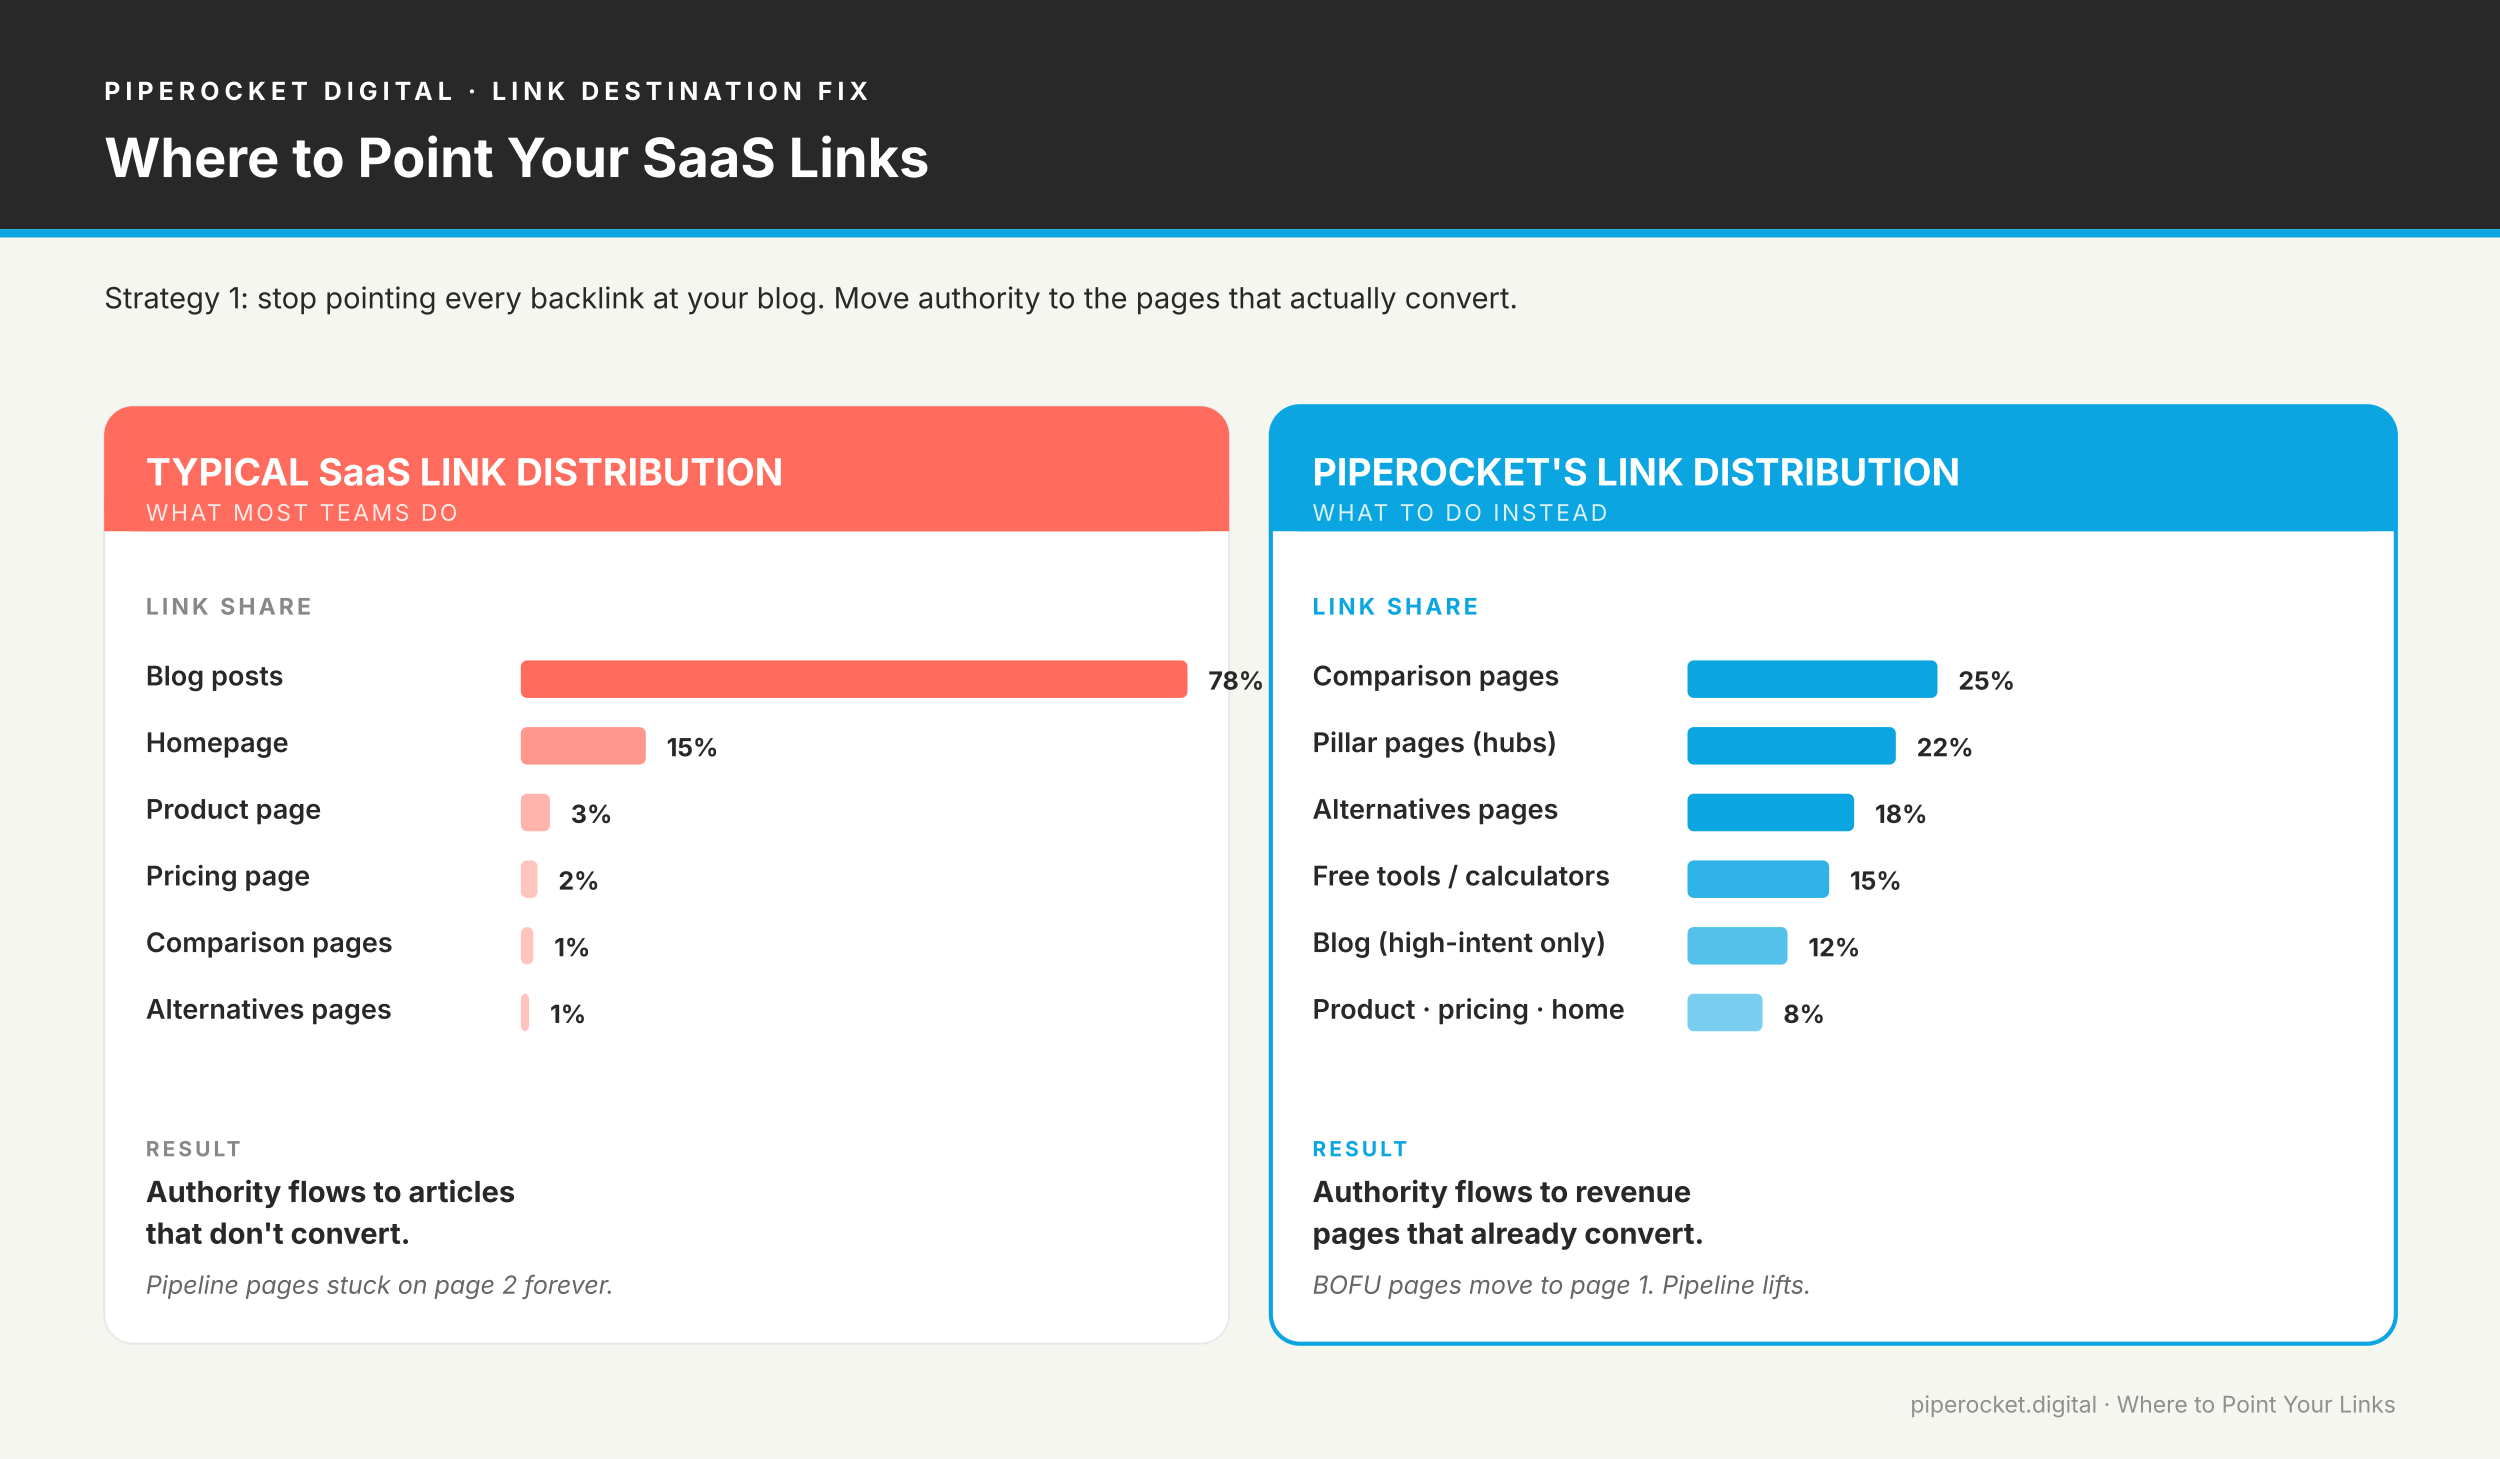
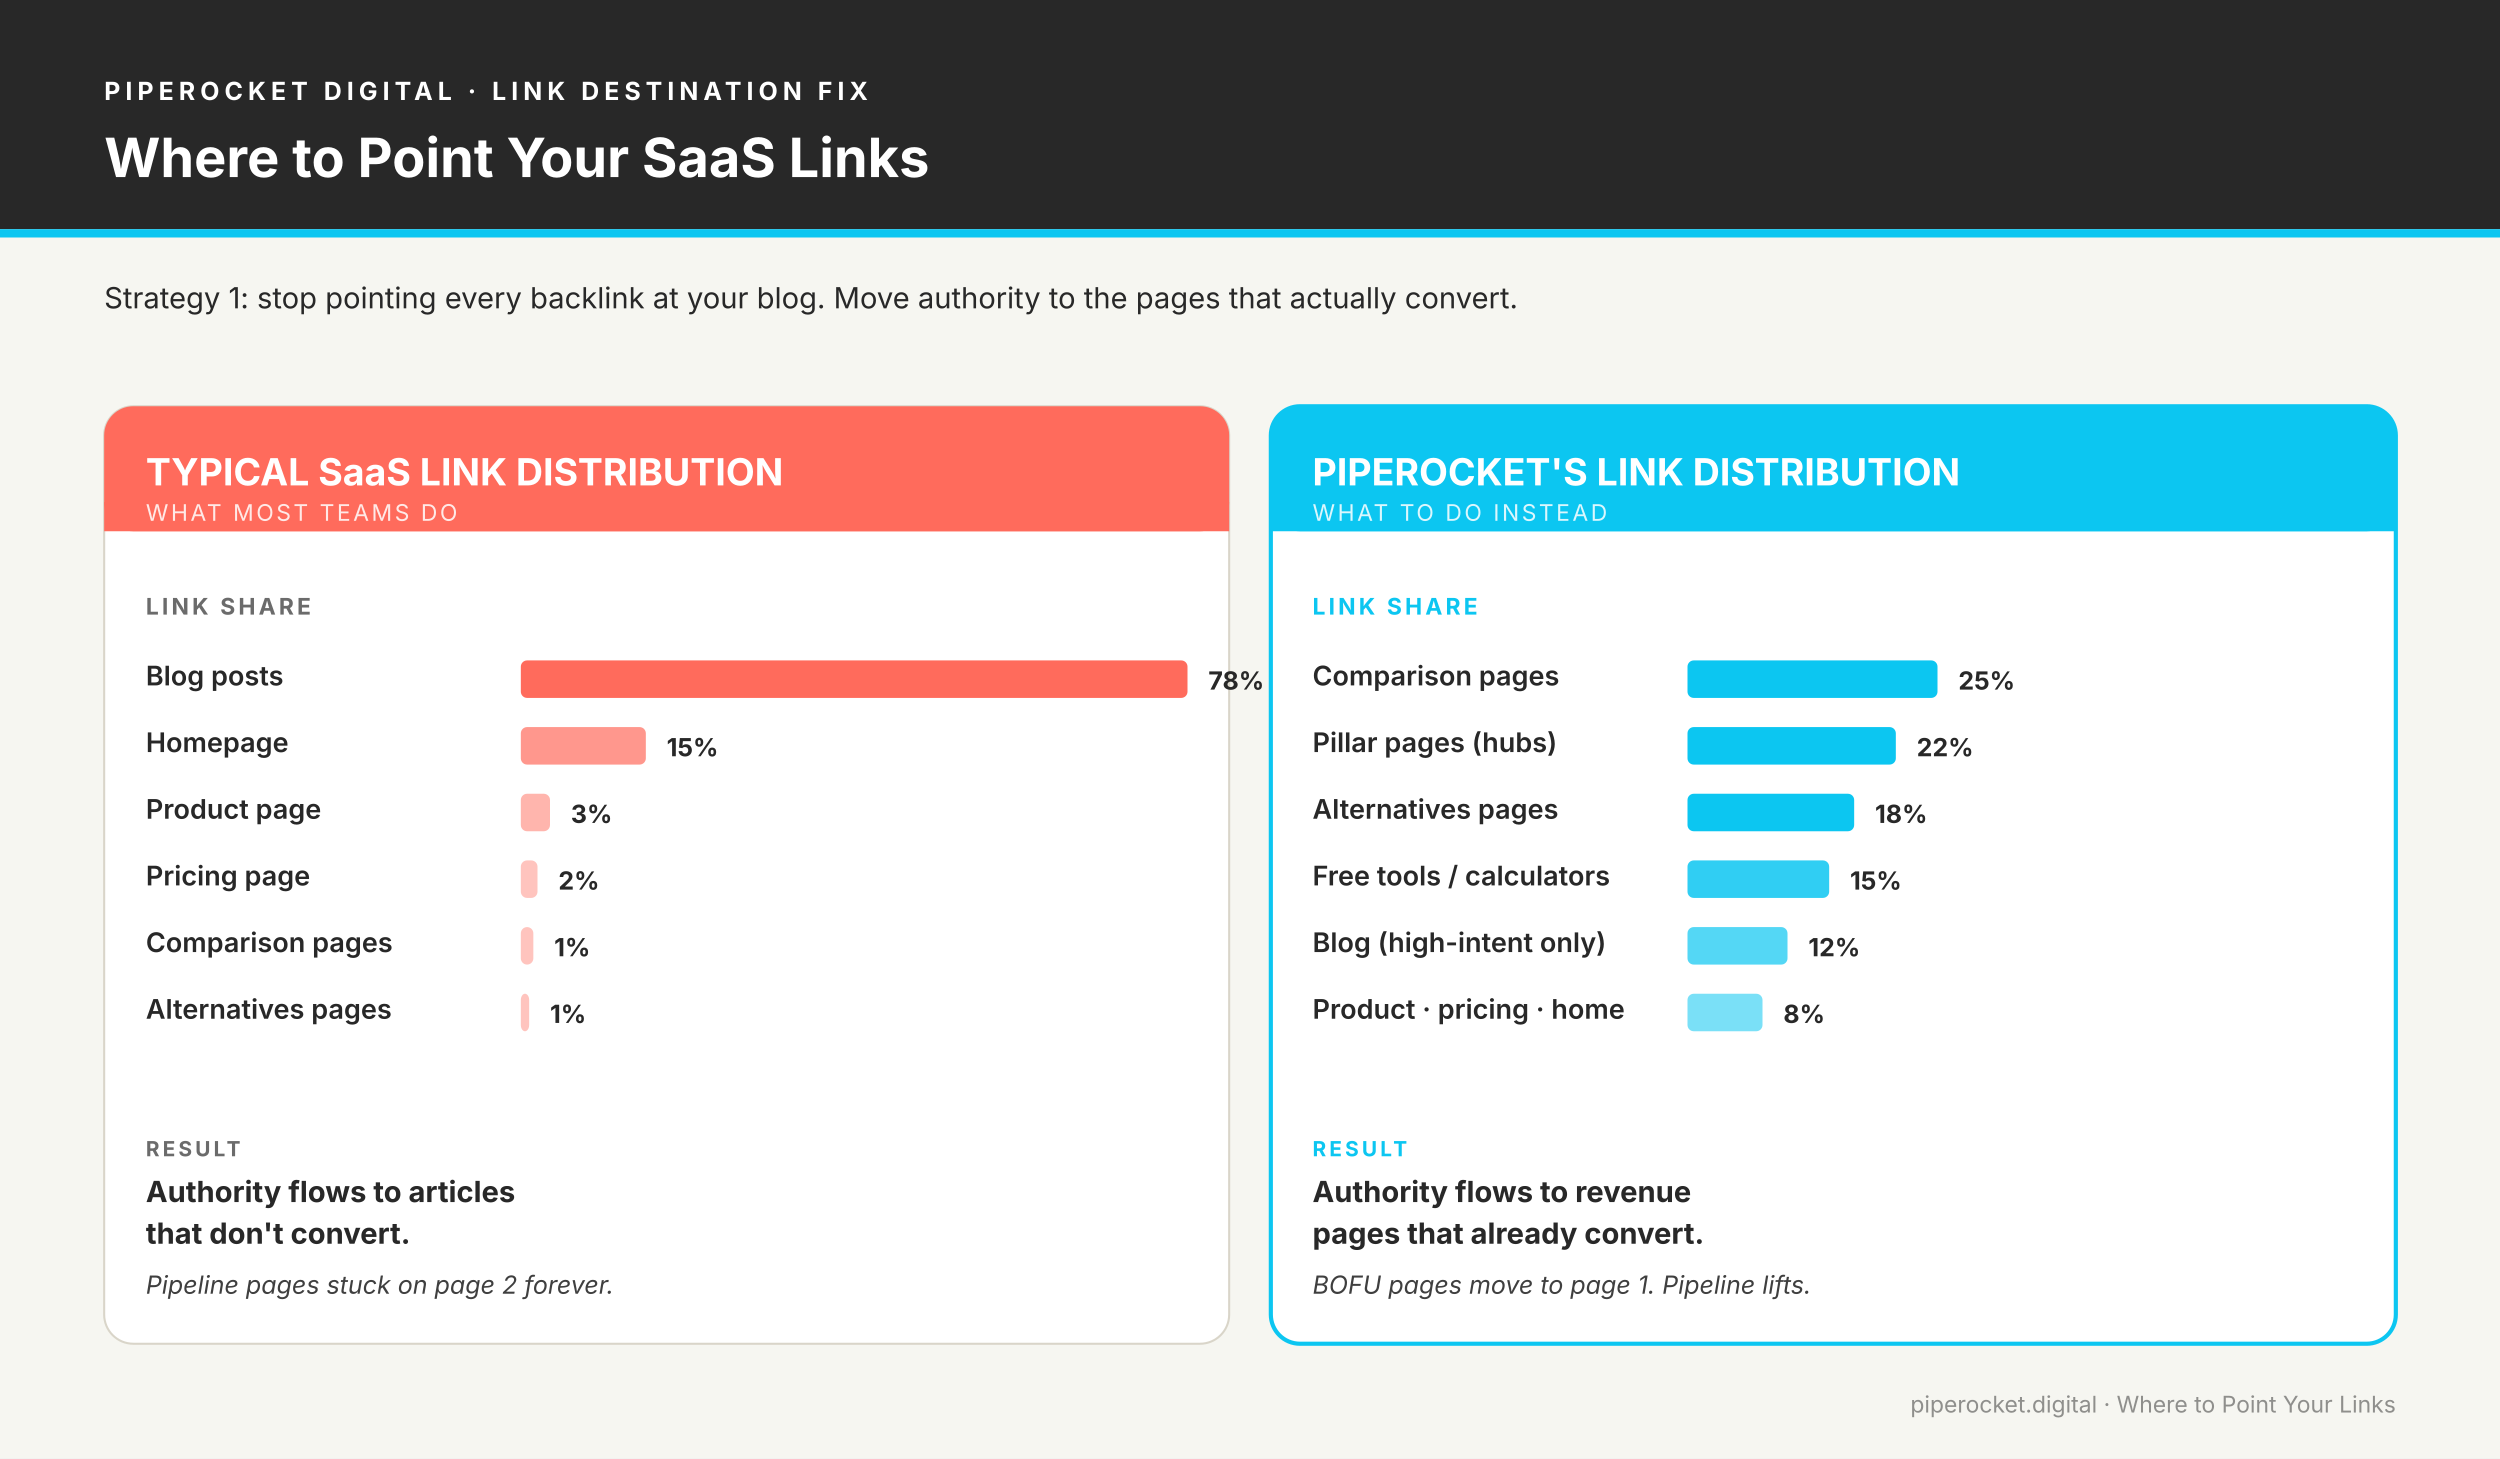
<svg xmlns="http://www.w3.org/2000/svg" viewBox="0 0 1200 700" role="img" aria-labelledby="title-wl desc-wl" font-family="Inter, -apple-system, BlinkMacSystemFont, 'Segoe UI', Arial, sans-serif">
  <rect width="1200" height="700" fill="#F6F6F1" />
  <rect x="0" y="0" width="1200" height="110" fill="#282828" />
  <text x="50" y="48" fill="#ffffff" font-size="12" font-weight="700" letter-spacing="2.4">PIPEROCKET DIGITAL · LINK DESTINATION FIX</text>
  <text x="50" y="85" fill="#ffffff" font-size="26" font-weight="700">Where to Point Your SaaS Links</text>
-   <rect x="0" y="110" width="1200" height="4" fill="#0BA6E2" />
+   <rect x="0" y="110" width="1200" height="4" fill="#0CC6F1" />
  <text x="50" y="148" fill="#282828" font-size="14">Strategy 1: stop pointing every backlink at your blog. Move authority to the pages that actually convert.</text>
  <g transform="translate(50, 195)">
-     <rect width="540" height="450" rx="14" fill="#ffffff" stroke="#E8E8E8" />
+     <rect width="540" height="450" rx="14" fill="#ffffff" stroke="#D9D5C9" />
    <rect width="540" height="60" rx="14" fill="#FF6B5C" />
    <rect y="46" width="540" height="14" fill="#FF6B5C" />
    <text x="20" y="38" fill="#ffffff" font-size="18" font-weight="700">TYPICAL SaaS LINK DISTRIBUTION</text>
    <text x="20" y="55" fill="rgba(255,255,255,0.85)" font-size="11" letter-spacing="1.2">WHAT MOST TEAMS DO</text>
-     <text x="20" y="100" fill="#888" font-size="11" font-weight="700" letter-spacing="1.5">LINK SHARE</text>
+     <text x="20" y="100" fill="#6B6B6B" font-size="11" font-weight="700" letter-spacing="1.5">LINK SHARE</text>
    <g transform="translate(20, 120)">
      <text x="0" y="14" fill="#282828" font-size="13" font-weight="600">Blog posts</text>
      <rect x="180" y="2" width="320" height="18" rx="3" fill="#FF6B5C" />
      <text x="510" y="16" fill="#282828" font-size="12" font-weight="700">78%</text>
      <text x="0" y="46" fill="#282828" font-size="13" font-weight="600">Homepage</text>
      <rect x="180" y="34" width="60" height="18" rx="3" fill="#FF6B5C" opacity="0.7" />
      <text x="250" y="48" fill="#282828" font-size="12" font-weight="700">15%</text>
      <text x="0" y="78" fill="#282828" font-size="13" font-weight="600">Product page</text>
      <rect x="180" y="66" width="14" height="18" rx="3" fill="#FF6B5C" opacity="0.5" />
      <text x="204" y="80" fill="#282828" font-size="12" font-weight="700">3%</text>
      <text x="0" y="110" fill="#282828" font-size="13" font-weight="600">Pricing page</text>
      <rect x="180" y="98" width="8" height="18" rx="3" fill="#FF6B5C" opacity="0.4" />
      <text x="198" y="112" fill="#282828" font-size="12" font-weight="700">2%</text>
      <text x="0" y="142" fill="#282828" font-size="13" font-weight="600">Comparison pages</text>
      <rect x="180" y="130" width="6" height="18" rx="3" fill="#FF6B5C" opacity="0.4" />
      <text x="196" y="144" fill="#282828" font-size="12" font-weight="700">1%</text>
      <text x="0" y="174" fill="#282828" font-size="13" font-weight="600">Alternatives pages</text>
      <rect x="180" y="162" width="4" height="18" rx="3" fill="#FF6B5C" opacity="0.4" />
      <text x="194" y="176" fill="#282828" font-size="12" font-weight="700">1%</text>
    </g>
    <g transform="translate(20, 360)">
-       <text x="0" y="0" fill="#888" font-size="10" font-weight="700" letter-spacing="1.5">RESULT</text>
+       <text x="0" y="0" fill="#6B6B6B" font-size="10" font-weight="700" letter-spacing="1.5">RESULT</text>
      <text x="0" y="22" fill="#282828" font-size="14" font-weight="700">Authority flows to articles</text>
      <text x="0" y="42" fill="#282828" font-size="14" font-weight="700">that don't convert.</text>
-       <text x="0" y="66" fill="#666" font-size="12" font-style="italic">Pipeline pages stuck on page 2 forever.</text>
+       <text x="0" y="66" fill="#3F3F3F" font-size="12" font-style="italic">Pipeline pages stuck on page 2 forever.</text>
    </g>
  </g>
  <g transform="translate(610, 195)">
-     <rect width="540" height="450" rx="14" fill="#ffffff" stroke="#0BA6E2" stroke-width="2" />
-     <rect width="540" height="60" rx="14" fill="#0BA6E2" />
-     <rect y="46" width="540" height="14" fill="#0BA6E2" />
+     <rect width="540" height="450" rx="14" fill="#ffffff" stroke="#0CC6F1" stroke-width="2" />
+     <rect width="540" height="60" rx="14" fill="#0CC6F1" />
+     <rect y="46" width="540" height="14" fill="#0CC6F1" />
    <text x="20" y="38" fill="#ffffff" font-size="18" font-weight="700">PIPEROCKET'S LINK DISTRIBUTION</text>
    <text x="20" y="55" fill="rgba(255,255,255,0.85)" font-size="11" letter-spacing="1.2">WHAT TO DO INSTEAD</text>
-     <text x="20" y="100" fill="#0BA6E2" font-size="11" font-weight="700" letter-spacing="1.5">LINK SHARE</text>
+     <text x="20" y="100" fill="#0CC6F1" font-size="11" font-weight="700" letter-spacing="1.5">LINK SHARE</text>
    <g transform="translate(20, 120)">
      <text x="0" y="14" fill="#282828" font-size="13" font-weight="600">Comparison pages</text>
-       <rect x="180" y="2" width="120" height="18" rx="3" fill="#0BA6E2" />
+       <rect x="180" y="2" width="120" height="18" rx="3" fill="#0CC6F1" />
      <text x="310" y="16" fill="#282828" font-size="12" font-weight="700">25%</text>
      <text x="0" y="46" fill="#282828" font-size="13" font-weight="600">Pillar pages (hubs)</text>
-       <rect x="180" y="34" width="100" height="18" rx="3" fill="#0BA6E2" />
+       <rect x="180" y="34" width="100" height="18" rx="3" fill="#0CC6F1" />
      <text x="290" y="48" fill="#282828" font-size="12" font-weight="700">22%</text>
      <text x="0" y="78" fill="#282828" font-size="13" font-weight="600">Alternatives pages</text>
-       <rect x="180" y="66" width="80" height="18" rx="3" fill="#0BA6E2" />
+       <rect x="180" y="66" width="80" height="18" rx="3" fill="#0CC6F1" />
      <text x="270" y="80" fill="#282828" font-size="12" font-weight="700">18%</text>
      <text x="0" y="110" fill="#282828" font-size="13" font-weight="600">Free tools / calculators</text>
-       <rect x="180" y="98" width="68" height="18" rx="3" fill="#0BA6E2" opacity="0.85" />
+       <rect x="180" y="98" width="68" height="18" rx="3" fill="#0CC6F1" opacity="0.85" />
      <text x="258" y="112" fill="#282828" font-size="12" font-weight="700">15%</text>
      <text x="0" y="142" fill="#282828" font-size="13" font-weight="600">Blog (high-intent only)</text>
-       <rect x="180" y="130" width="48" height="18" rx="3" fill="#0BA6E2" opacity="0.7" />
+       <rect x="180" y="130" width="48" height="18" rx="3" fill="#0CC6F1" opacity="0.7" />
      <text x="238" y="144" fill="#282828" font-size="12" font-weight="700">12%</text>
      <text x="0" y="174" fill="#282828" font-size="13" font-weight="600">Product · pricing · home</text>
-       <rect x="180" y="162" width="36" height="18" rx="3" fill="#0BA6E2" opacity="0.55" />
+       <rect x="180" y="162" width="36" height="18" rx="3" fill="#0CC6F1" opacity="0.55" />
      <text x="226" y="176" fill="#282828" font-size="12" font-weight="700">8%</text>
    </g>
    <g transform="translate(20, 360)">
-       <text x="0" y="0" fill="#0BA6E2" font-size="10" font-weight="700" letter-spacing="1.5">RESULT</text>
+       <text x="0" y="0" fill="#0CC6F1" font-size="10" font-weight="700" letter-spacing="1.5">RESULT</text>
      <text x="0" y="22" fill="#282828" font-size="14" font-weight="700">Authority flows to revenue</text>
      <text x="0" y="42" fill="#282828" font-size="14" font-weight="700">pages that already convert.</text>
-       <text x="0" y="66" fill="#666" font-size="12" font-style="italic">BOFU pages move to page 1. Pipeline lifts.</text>
+       <text x="0" y="66" fill="#3F3F3F" font-size="12" font-style="italic">BOFU pages move to page 1. Pipeline lifts.</text>
    </g>
  </g>
  <text x="1150" y="678" fill="rgba(40,40,40,0.5)" font-size="11" text-anchor="end">piperocket.digital · Where to Point Your Links</text>
</svg>
